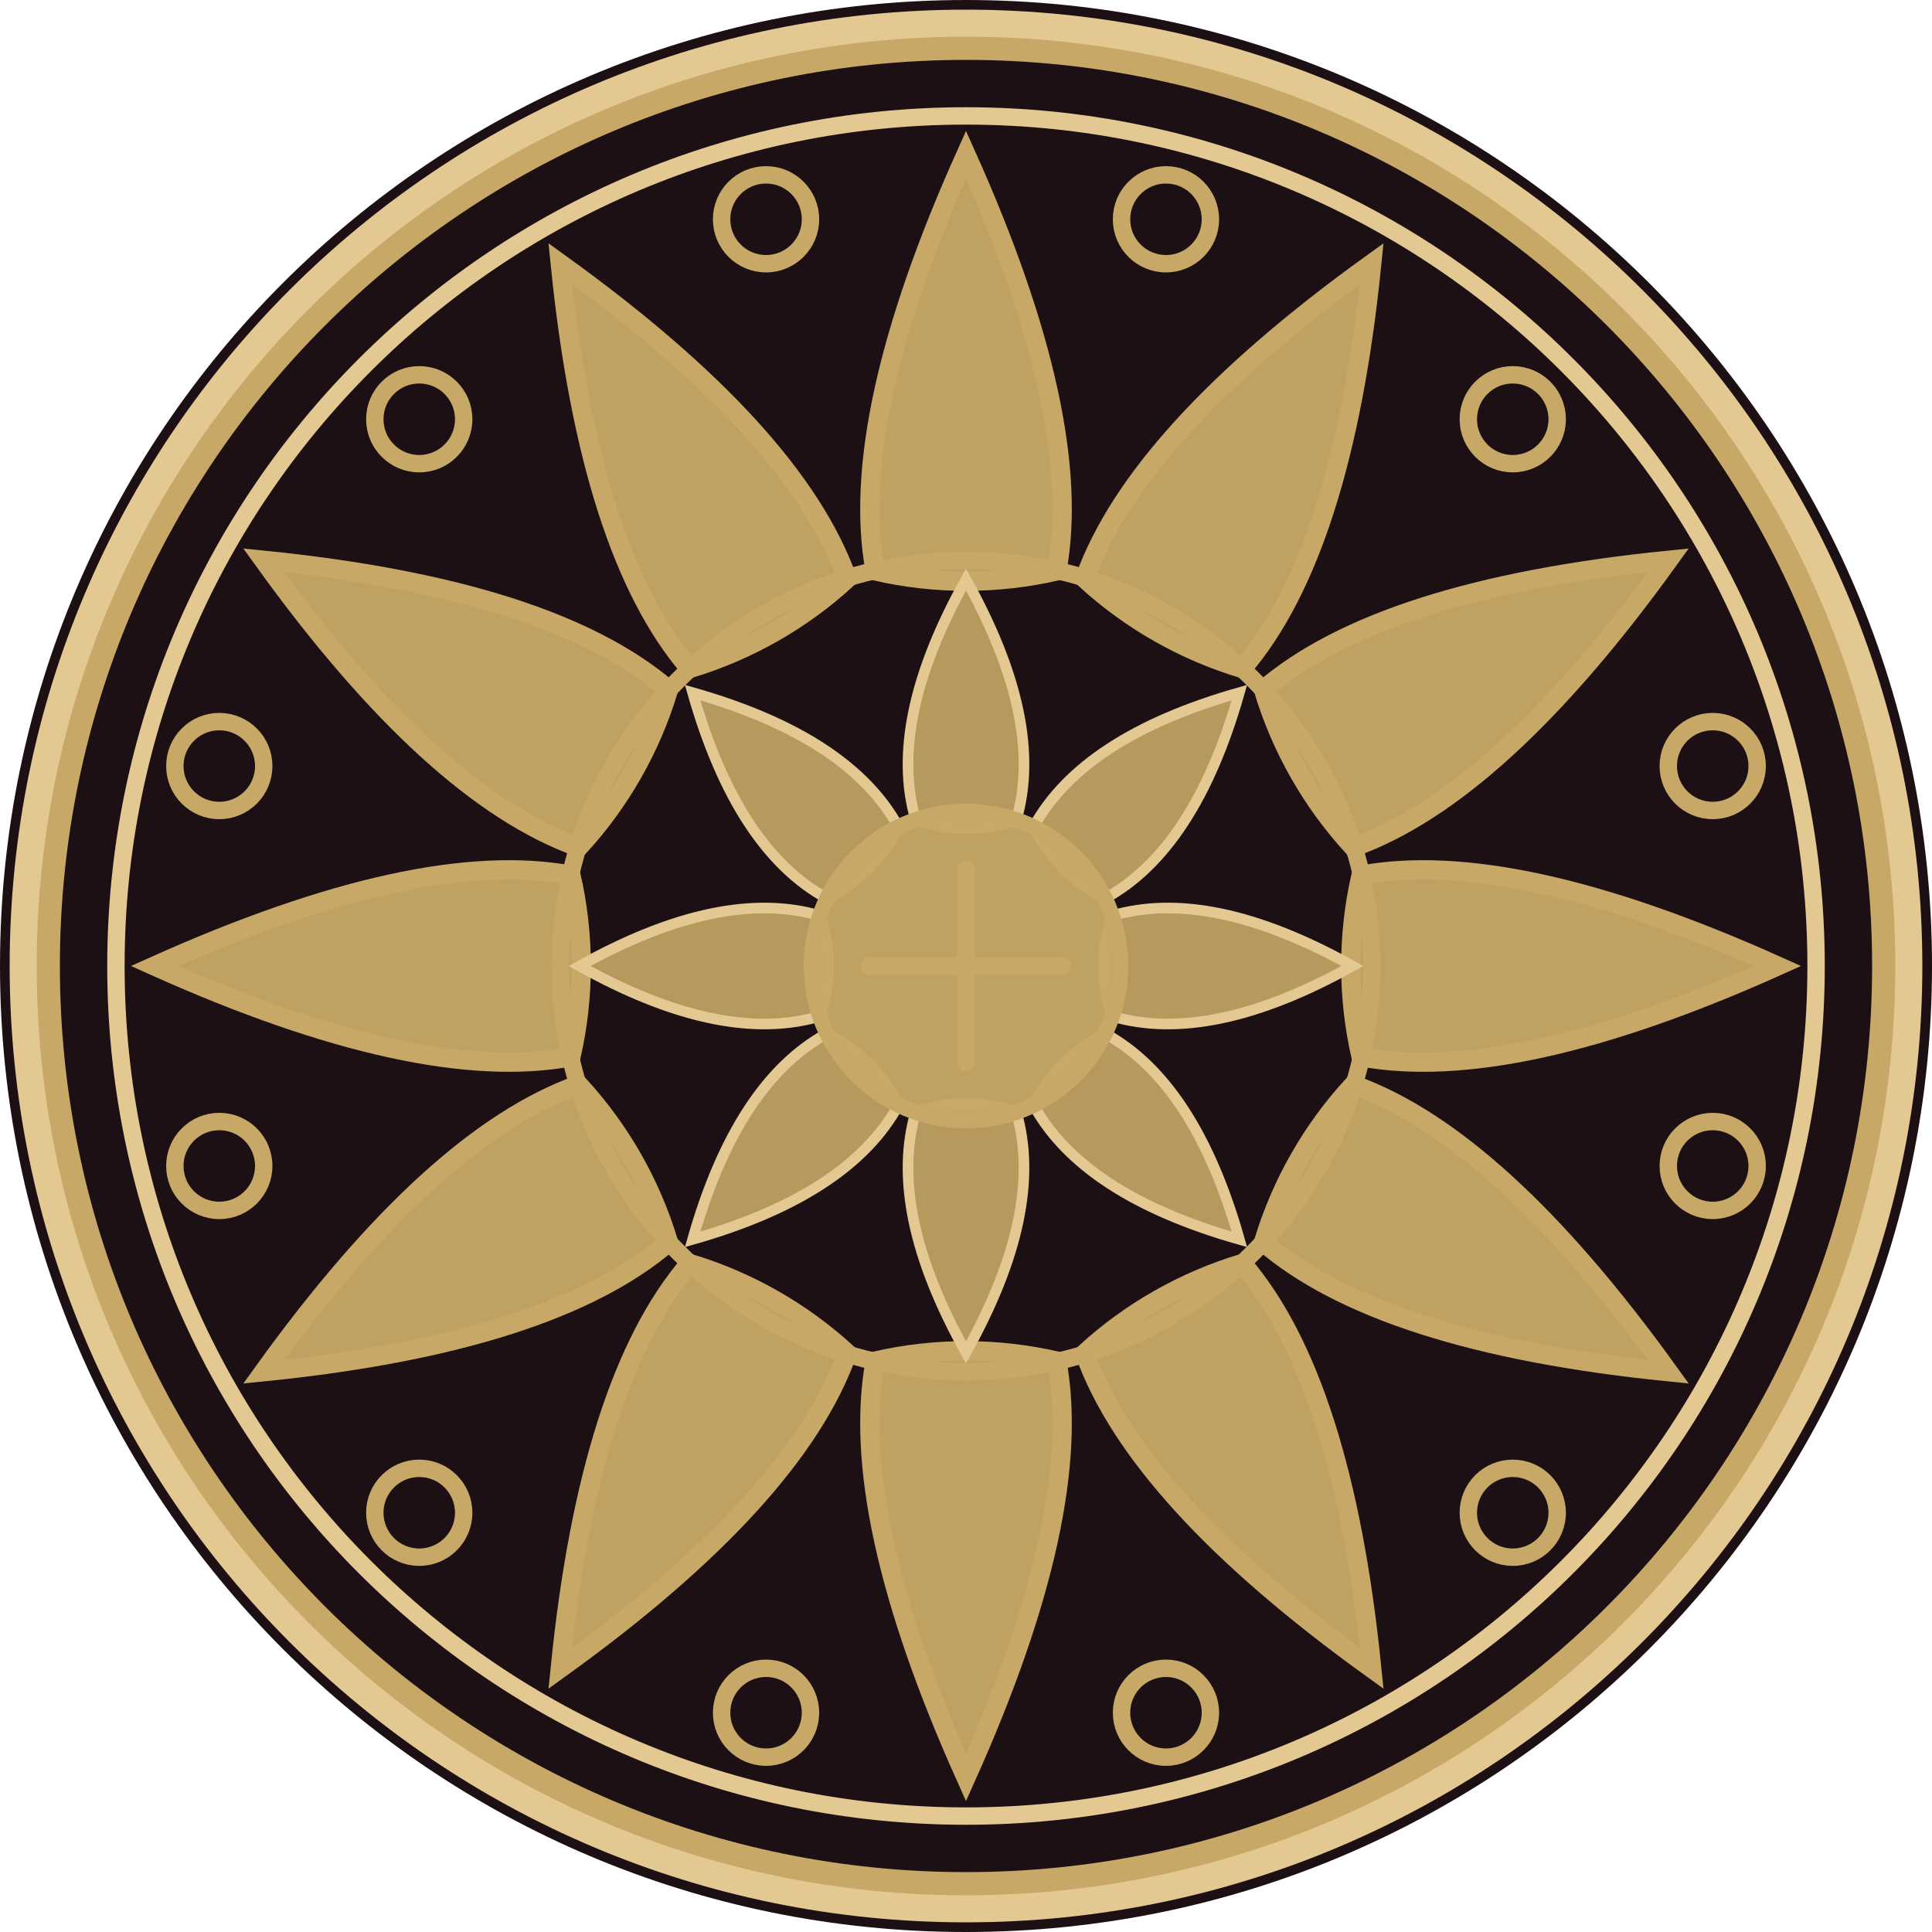
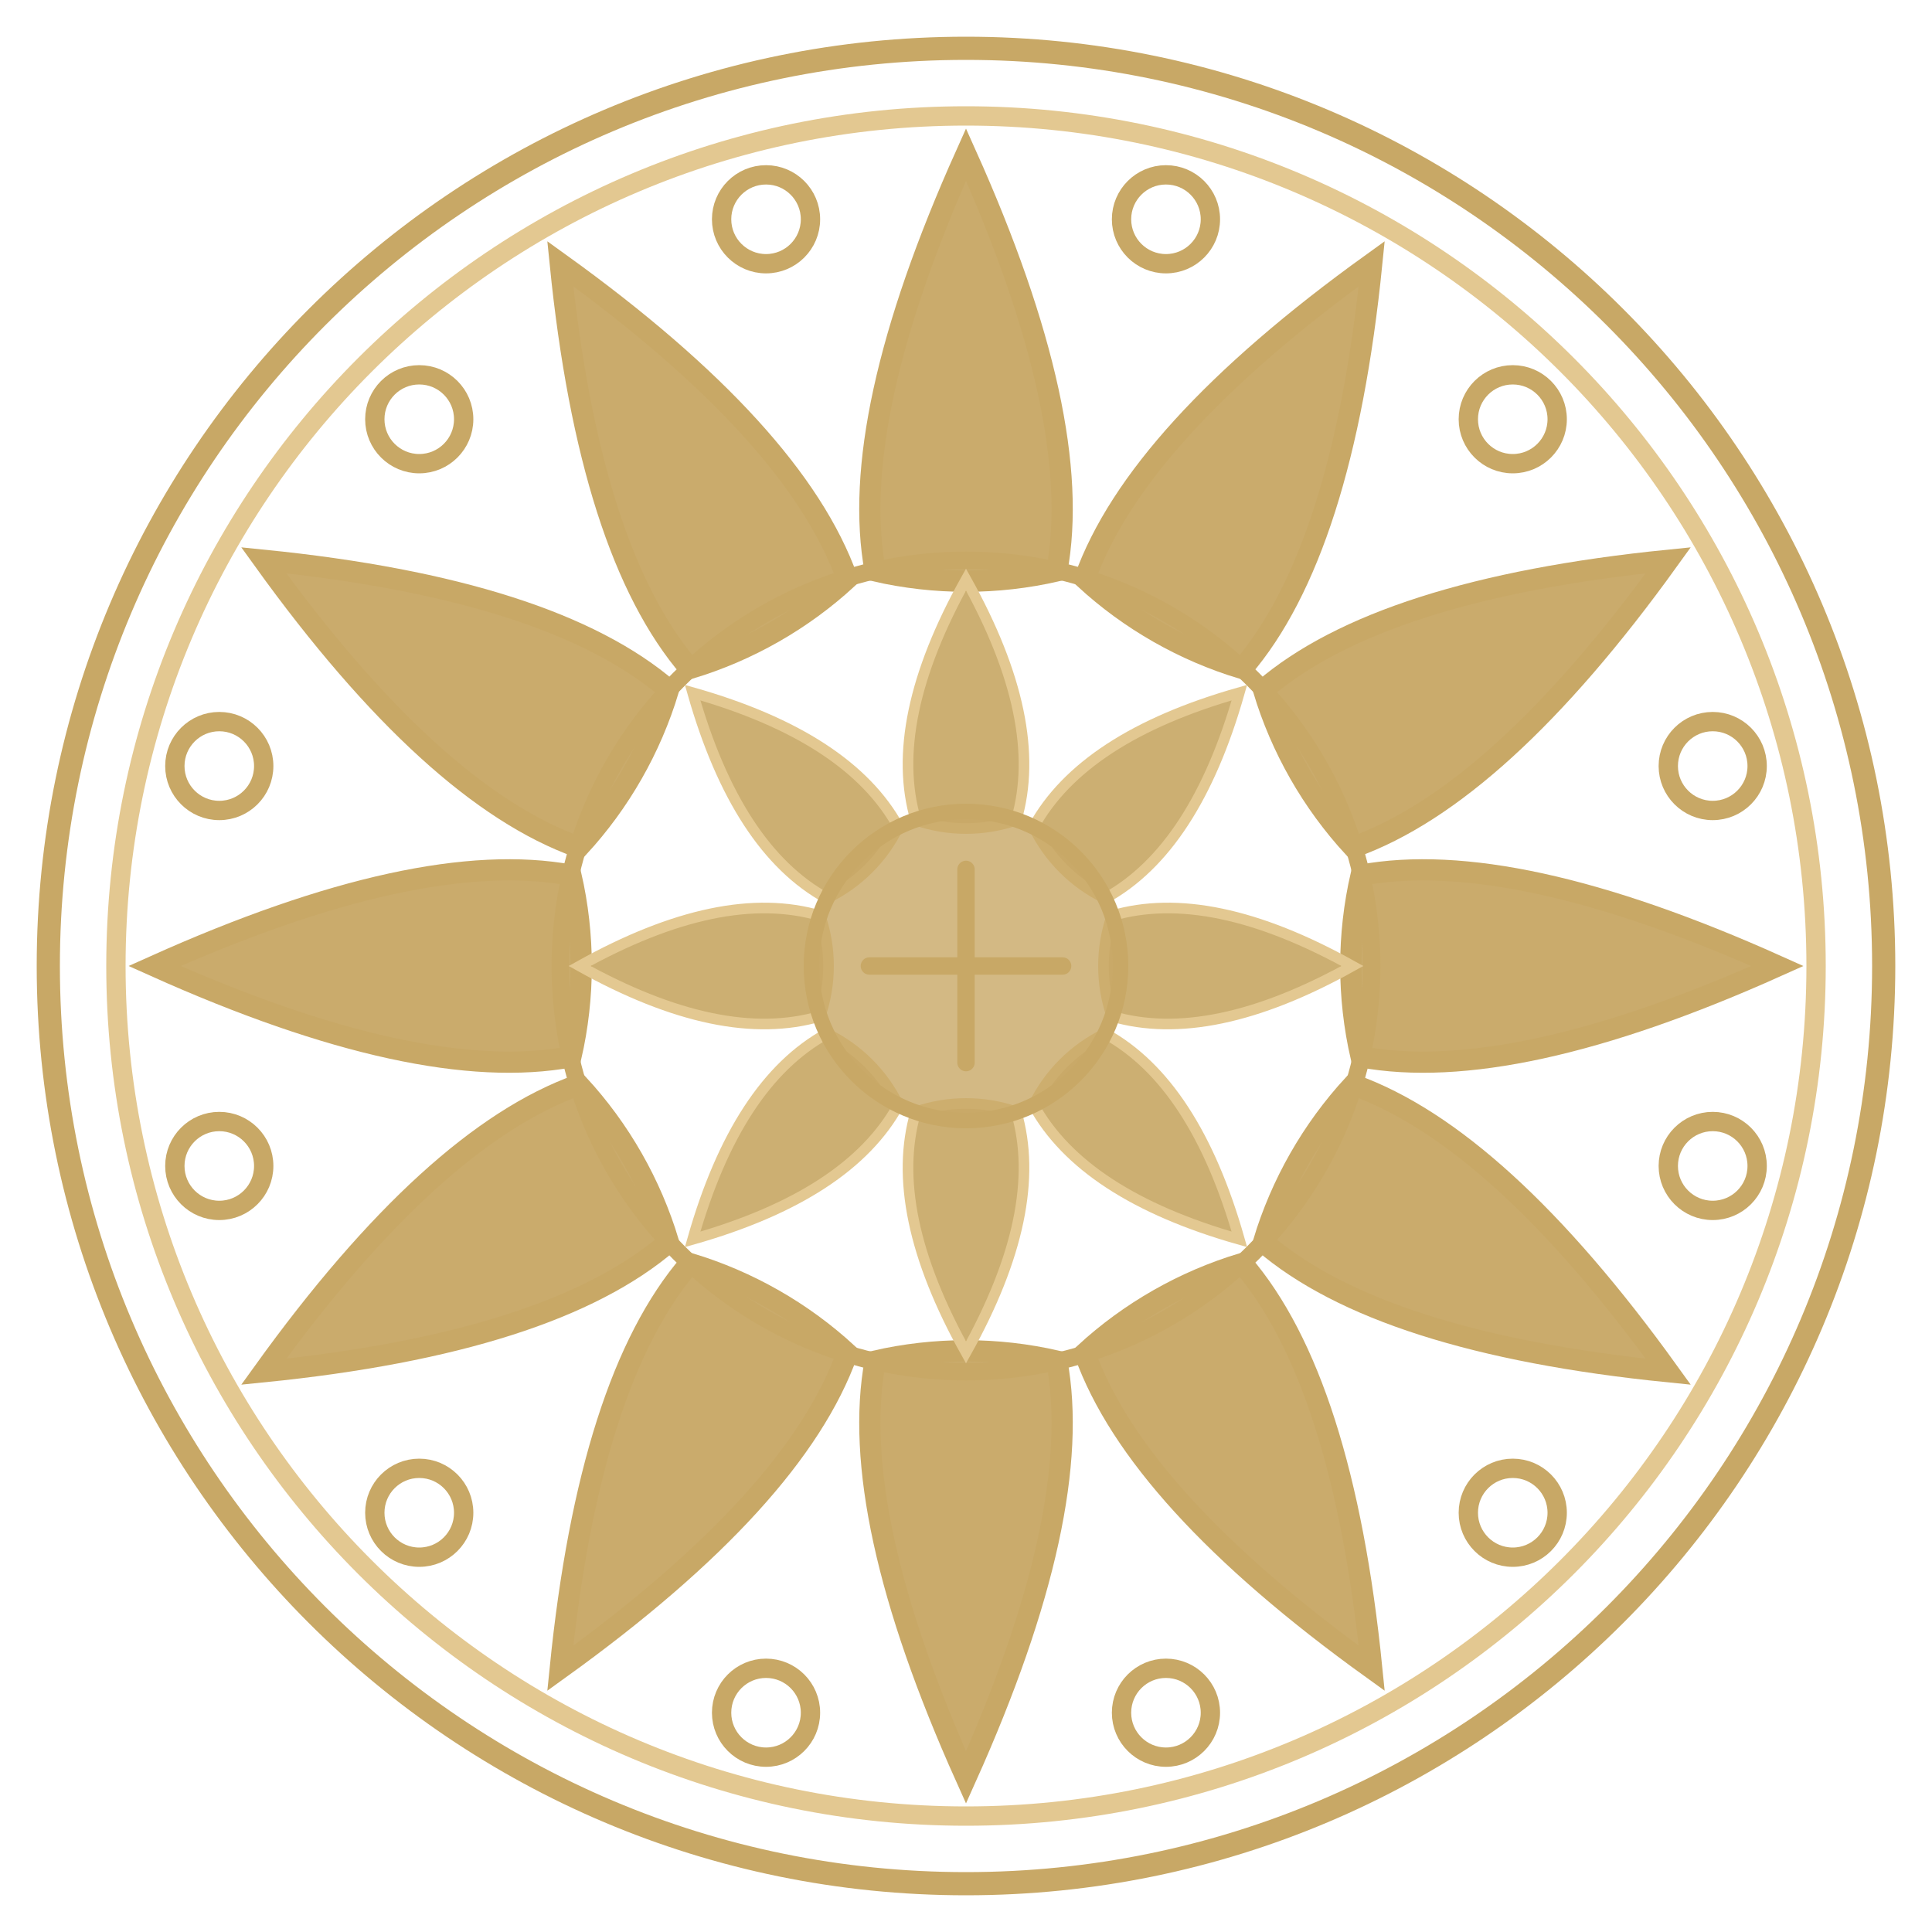
<svg xmlns="http://www.w3.org/2000/svg" viewBox="0 0 200 200">
-   <circle cx="100" cy="100" r="100" fill="#1c1014" />
-   <circle cx="100" cy="100" r="97" fill="none" stroke="#e3c891" stroke-width="4" />
-   <circle cx="100" cy="100" r="95" fill="none" stroke="#c8a866" stroke-width="2.4" />
-   <circle cx="100" cy="100" r="88" fill="none" stroke="#e3c891" stroke-width="1.8" />
-   <path d="M90.6,59.1 Q87.7,43.4 100.0,16.0 Q112.3,43.4 109.4,59.1 A42.0,42.0 0 0 1 90.6,59.1 Z" fill="#c8a866" fill-opacity="0.95" stroke="#c8a866" stroke-width="2" />
-   <path d="M112.3,59.9 Q117.7,44.8 142.0,27.3 Q139.0,57.1 128.6,69.2 A42.0,42.0 0 0 1 112.3,59.9 Z" fill="#c8a866" fill-opacity="0.95" stroke="#c8a866" stroke-width="2" />
-   <path d="M130.8,71.4 Q142.9,61.0 172.7,58.0 Q155.2,82.3 140.1,87.7 A42.0,42.0 0 0 1 130.8,71.4 Z" fill="#c8a866" fill-opacity="0.95" stroke="#c8a866" stroke-width="2" />
-   <path d="M140.9,90.6 Q156.6,87.7 184.0,100.0 Q156.6,112.3 140.9,109.4 A42.0,42.0 0 0 1 140.9,90.6 Z" fill="#c8a866" fill-opacity="0.95" stroke="#c8a866" stroke-width="2" />
-   <path d="M140.1,112.3 Q155.2,117.7 172.7,142.0 Q142.9,139.0 130.8,128.6 A42.0,42.0 0 0 1 140.1,112.3 Z" fill="#c8a866" fill-opacity="0.95" stroke="#c8a866" stroke-width="2" />
-   <path d="M128.6,130.8 Q139.0,142.9 142.0,172.7 Q117.7,155.2 112.3,140.1 A42.0,42.0 0 0 1 128.6,130.8 Z" fill="#c8a866" fill-opacity="0.95" stroke="#c8a866" stroke-width="2" />
-   <path d="M109.4,140.9 Q112.3,156.6 100.0,184.0 Q87.7,156.6 90.6,140.9 A42.0,42.0 0 0 1 109.4,140.9 Z" fill="#c8a866" fill-opacity="0.95" stroke="#c8a866" stroke-width="2" />
-   <path d="M87.7,140.1 Q82.3,155.2 58.0,172.7 Q61.0,142.9 71.4,130.8 A42.0,42.0 0 0 1 87.7,140.1 Z" fill="#c8a866" fill-opacity="0.95" stroke="#c8a866" stroke-width="2" />
-   <path d="M69.2,128.6 Q57.1,139.0 27.3,142.0 Q44.8,117.7 59.9,112.3 A42.0,42.0 0 0 1 69.2,128.6 Z" fill="#c8a866" fill-opacity="0.95" stroke="#c8a866" stroke-width="2" />
-   <path d="M59.1,109.4 Q43.4,112.3 16.0,100.0 Q43.4,87.7 59.1,90.6 A42.0,42.0 0 0 1 59.1,109.4 Z" fill="#c8a866" fill-opacity="0.95" stroke="#c8a866" stroke-width="2" />
-   <path d="M59.9,87.7 Q44.8,82.3 27.3,58.0 Q57.1,61.0 69.2,71.4 A42.0,42.0 0 0 1 59.9,87.7 Z" fill="#c8a866" fill-opacity="0.95" stroke="#c8a866" stroke-width="2" />
-   <path d="M71.4,69.2 Q61.0,57.1 58.0,27.3 Q82.3,44.8 87.7,59.9 A42.0,42.0 0 0 1 71.4,69.2 Z" fill="#c8a866" fill-opacity="0.95" stroke="#c8a866" stroke-width="2" />
-   <circle cx="120.7" cy="22.7" r="4.6" fill="none" stroke="#c8a866" stroke-width="1.8" />
-   <circle cx="156.6" cy="43.4" r="4.6" fill="none" stroke="#c8a866" stroke-width="1.8" />
-   <circle cx="177.3" cy="79.3" r="4.6" fill="none" stroke="#c8a866" stroke-width="1.8" />
-   <circle cx="177.3" cy="120.7" r="4.6" fill="none" stroke="#c8a866" stroke-width="1.8" />
-   <circle cx="156.6" cy="156.6" r="4.6" fill="none" stroke="#c8a866" stroke-width="1.8" />
-   <circle cx="120.7" cy="177.3" r="4.6" fill="none" stroke="#c8a866" stroke-width="1.8" />
-   <circle cx="79.3" cy="177.3" r="4.6" fill="none" stroke="#c8a866" stroke-width="1.8" />
-   <circle cx="43.4" cy="156.6" r="4.6" fill="none" stroke="#c8a866" stroke-width="1.8" />
-   <circle cx="22.7" cy="120.7" r="4.6" fill="none" stroke="#c8a866" stroke-width="1.8" />
-   <circle cx="22.7" cy="79.3" r="4.6" fill="none" stroke="#c8a866" stroke-width="1.8" />
-   <circle cx="43.4" cy="43.4" r="4.6" fill="none" stroke="#c8a866" stroke-width="1.8" />
-   <circle cx="79.3" cy="22.7" r="4.6" fill="none" stroke="#c8a866" stroke-width="1.8" />
-   <circle cx="100" cy="100" r="42" fill="none" stroke="#c8a866" stroke-width="1.8" />
-   <path d="M94.8,84.9 Q91.8,74.7 100.0,60.0 Q108.2,74.7 105.2,84.9 A16.0,16.0 0 0 1 94.8,84.9 Z" fill="#c8a866" fill-opacity="0.9" stroke="#e3c891" stroke-width="1.1" />
-   <path d="M107.0,85.6 Q112.1,76.3 128.3,71.7 Q123.7,87.9 114.4,93.0 A16.0,16.0 0 0 1 107.0,85.6 Z" fill="#c8a866" fill-opacity="0.9" stroke="#e3c891" stroke-width="1.1" />
-   <path d="M115.1,94.8 Q125.3,91.8 140.0,100.0 Q125.3,108.2 115.1,105.2 A16.0,16.0 0 0 1 115.1,94.8 Z" fill="#c8a866" fill-opacity="0.9" stroke="#e3c891" stroke-width="1.1" />
-   <path d="M114.4,107.0 Q123.7,112.1 128.3,128.3 Q112.1,123.7 107.0,114.4 A16.0,16.0 0 0 1 114.4,107.0 Z" fill="#c8a866" fill-opacity="0.9" stroke="#e3c891" stroke-width="1.1" />
-   <path d="M105.2,115.1 Q108.2,125.3 100.0,140.0 Q91.8,125.3 94.8,115.1 A16.0,16.0 0 0 1 105.2,115.1 Z" fill="#c8a866" fill-opacity="0.9" stroke="#e3c891" stroke-width="1.1" />
-   <path d="M93.0,114.4 Q87.9,123.7 71.7,128.3 Q76.3,112.1 85.6,107.0 A16.0,16.0 0 0 1 93.0,114.4 Z" fill="#c8a866" fill-opacity="0.9" stroke="#e3c891" stroke-width="1.1" />
-   <path d="M84.9,105.2 Q74.7,108.2 60.0,100.0 Q74.7,91.8 84.9,94.8 A16.0,16.0 0 0 1 84.9,105.2 Z" fill="#c8a866" fill-opacity="0.9" stroke="#e3c891" stroke-width="1.1" />
-   <path d="M85.6,93.0 Q76.3,87.9 71.7,71.7 Q87.9,76.3 93.0,85.6 A16.0,16.0 0 0 1 85.6,93.0 Z" fill="#c8a866" fill-opacity="0.9" stroke="#e3c891" stroke-width="1.1" />
-   <circle cx="100" cy="100" r="16" fill="#c8a866" fill-opacity="0.95" stroke="#c8a866" stroke-width="1.6" />
-   <path d="M100,90 L100,110 M90,100 L110,100" stroke="#c8a866" stroke-width="1.8" stroke-linecap="round" />
+   <style>.jewel{display:none}.gold{display:inline}@media (prefers-color-scheme: light){.jewel{display:inline}.gold{display:none}}</style>
+   <g class="jewel">
+     <circle cx="100" cy="100" r="95" fill="none" stroke="#c8a866" stroke-width="2.4" />
+     <circle cx="100" cy="100" r="88" fill="none" stroke="#9a7836" stroke-width="1.3" />
+     <path d="M90.6,59.1 Q87.7,43.4 100.0,16.0 Q112.3,43.4 109.4,59.1 A42.0,42.0 0 0 1 90.6,59.1 Z" fill="#1f3a5c" fill-opacity="0.92" stroke="#c8a866" stroke-width="1.5" />
+     <path d="M112.3,59.9 Q117.7,44.8 142.0,27.3 Q139.0,57.1 128.6,69.2 A42.0,42.0 0 0 1 112.3,59.9 Z" fill="#6e2433" fill-opacity="0.92" stroke="#c8a866" stroke-width="1.5" />
+     <path d="M130.8,71.4 Q142.9,61.0 172.7,58.0 Q155.2,82.3 140.1,87.7 A42.0,42.0 0 0 1 130.8,71.4 Z" fill="#1f4f3e" fill-opacity="0.92" stroke="#c8a866" stroke-width="1.5" />
+     <path d="M140.9,90.6 Q156.6,87.7 184.0,100.0 Q156.6,112.3 140.9,109.4 A42.0,42.0 0 0 1 140.9,90.6 Z" fill="#7a5a22" fill-opacity="0.92" stroke="#c8a866" stroke-width="1.5" />
+     <path d="M140.1,112.3 Q155.2,117.7 172.7,142.0 Q142.9,139.0 130.8,128.6 A42.0,42.0 0 0 1 140.1,112.3 Z" fill="#3e2a52" fill-opacity="0.92" stroke="#c8a866" stroke-width="1.5" />
+     <path d="M128.6,130.8 Q139.0,142.9 142.0,172.7 Q117.7,155.2 112.3,140.1 A42.0,42.0 0 0 1 128.6,130.8 Z" fill="#244a6b" fill-opacity="0.92" stroke="#c8a866" stroke-width="1.5" />
+     <path d="M109.4,140.9 Q112.3,156.6 100.0,184.0 Q87.7,156.6 90.6,140.9 A42.0,42.0 0 0 1 109.4,140.9 Z" fill="#1f3a5c" fill-opacity="0.92" stroke="#c8a866" stroke-width="1.5" />
+     <path d="M87.7,140.1 Q82.3,155.2 58.0,172.7 Q61.0,142.9 71.4,130.8 A42.0,42.0 0 0 1 87.7,140.1 Z" fill="#6e2433" fill-opacity="0.92" stroke="#c8a866" stroke-width="1.5" />
+     <path d="M69.2,128.6 Q57.1,139.0 27.3,142.0 Q44.8,117.7 59.9,112.3 A42.0,42.0 0 0 1 69.2,128.6 Z" fill="#1f4f3e" fill-opacity="0.92" stroke="#c8a866" stroke-width="1.5" />
+     <path d="M59.1,109.4 Q43.4,112.3 16.0,100.0 Q43.4,87.7 59.1,90.6 A42.0,42.0 0 0 1 59.1,109.4 Z" fill="#7a5a22" fill-opacity="0.92" stroke="#c8a866" stroke-width="1.5" />
+     <path d="M59.9,87.7 Q44.8,82.3 27.3,58.0 Q57.1,61.0 69.2,71.4 A42.0,42.0 0 0 1 59.9,87.7 Z" fill="#3e2a52" fill-opacity="0.92" stroke="#c8a866" stroke-width="1.5" />
+     <path d="M71.4,69.2 Q61.0,57.1 58.0,27.3 Q82.3,44.8 87.7,59.9 A42.0,42.0 0 0 1 71.4,69.2 Z" fill="#244a6b" fill-opacity="0.92" stroke="#c8a866" stroke-width="1.5" />
+     <circle cx="120.7" cy="22.7" r="4.6" fill="none" stroke="#c8a866" stroke-width="1.3" />
+     <circle cx="156.6" cy="43.4" r="4.6" fill="none" stroke="#c8a866" stroke-width="1.3" />
+     <circle cx="177.3" cy="79.3" r="4.6" fill="none" stroke="#c8a866" stroke-width="1.3" />
+     <circle cx="177.3" cy="120.7" r="4.6" fill="none" stroke="#c8a866" stroke-width="1.3" />
+     <circle cx="156.6" cy="156.6" r="4.6" fill="none" stroke="#c8a866" stroke-width="1.3" />
+     <circle cx="120.7" cy="177.3" r="4.6" fill="none" stroke="#c8a866" stroke-width="1.3" />
+     <circle cx="79.3" cy="177.3" r="4.6" fill="none" stroke="#c8a866" stroke-width="1.3" />
+     <circle cx="43.4" cy="156.6" r="4.6" fill="none" stroke="#c8a866" stroke-width="1.3" />
+     <circle cx="22.7" cy="120.7" r="4.6" fill="none" stroke="#c8a866" stroke-width="1.3" />
+     <circle cx="22.7" cy="79.3" r="4.6" fill="none" stroke="#c8a866" stroke-width="1.3" />
+     <circle cx="43.4" cy="43.4" r="4.6" fill="none" stroke="#c8a866" stroke-width="1.3" />
+     <circle cx="79.3" cy="22.7" r="4.6" fill="none" stroke="#c8a866" stroke-width="1.3" />
+     <circle cx="100" cy="100" r="42" fill="none" stroke="#c8a866" stroke-width="1.8" />
+     <path d="M94.8,84.9 Q91.8,74.7 100.0,60.0 Q108.2,74.7 105.2,84.9 A16.0,16.0 0 0 1 94.8,84.9 Z" fill="#1f4f3e" fill-opacity="0.82" stroke="#9a7836" stroke-width="1.1" />
+     <path d="M107.0,85.6 Q112.1,76.3 128.3,71.7 Q123.7,87.9 114.4,93.0 A16.0,16.0 0 0 1 107.0,85.6 Z" fill="#7a5a22" fill-opacity="0.82" stroke="#9a7836" stroke-width="1.1" />
+     <path d="M115.1,94.8 Q125.3,91.8 140.0,100.0 Q125.3,108.2 115.1,105.2 A16.0,16.0 0 0 1 115.1,94.8 Z" fill="#3e2a52" fill-opacity="0.82" stroke="#9a7836" stroke-width="1.1" />
+     <path d="M114.4,107.0 Q123.7,112.1 128.3,128.3 Q112.1,123.7 107.0,114.4 A16.0,16.0 0 0 1 114.4,107.0 Z" fill="#244a6b" fill-opacity="0.82" stroke="#9a7836" stroke-width="1.1" />
+     <path d="M105.2,115.1 Q108.2,125.3 100.0,140.0 Q91.8,125.3 94.8,115.1 A16.0,16.0 0 0 1 105.2,115.1 Z" fill="#1f3a5c" fill-opacity="0.82" stroke="#9a7836" stroke-width="1.1" />
+     <path d="M93.0,114.4 Q87.9,123.7 71.7,128.3 Q76.3,112.1 85.6,107.0 A16.0,16.0 0 0 1 93.0,114.4 Z" fill="#6e2433" fill-opacity="0.82" stroke="#9a7836" stroke-width="1.1" />
+     <path d="M84.9,105.2 Q74.7,108.2 60.0,100.0 Q74.7,91.8 84.9,94.8 A16.0,16.0 0 0 1 84.9,105.2 Z" fill="#1f4f3e" fill-opacity="0.82" stroke="#9a7836" stroke-width="1.1" />
+     <path d="M85.6,93.0 Q76.3,87.9 71.7,71.7 Q87.9,76.3 93.0,85.6 A16.0,16.0 0 0 1 85.6,93.0 Z" fill="#7a5a22" fill-opacity="0.82" stroke="#9a7836" stroke-width="1.1" />
+     <circle cx="100" cy="100" r="16" fill="#13243a" fill-opacity="0.8" stroke="#c8a866" stroke-width="1.6" />
+     <path d="M100,90 L100,110 M90,100 L110,100" stroke="#c8a866" stroke-width="1.8" stroke-linecap="round" />
+   </g>
+   <g class="gold">
+     <circle cx="100" cy="100" r="95" fill="none" stroke="#c8a866" stroke-width="2.4" />
+     <circle cx="100" cy="100" r="88" fill="none" stroke="#e3c891" stroke-width="2" />
+     <path d="M90.6,59.1 Q87.7,43.4 100.0,16.0 Q112.3,43.4 109.4,59.1 A42.0,42.0 0 0 1 90.6,59.1 Z" fill="#c8a866" fill-opacity="0.96" stroke="#c8a866" stroke-width="2.2" />
+     <path d="M112.3,59.9 Q117.7,44.8 142.0,27.3 Q139.0,57.1 128.6,69.2 A42.0,42.0 0 0 1 112.3,59.9 Z" fill="#c8a866" fill-opacity="0.96" stroke="#c8a866" stroke-width="2.2" />
+     <path d="M130.8,71.4 Q142.9,61.0 172.7,58.0 Q155.2,82.3 140.1,87.7 A42.0,42.0 0 0 1 130.8,71.4 Z" fill="#c8a866" fill-opacity="0.96" stroke="#c8a866" stroke-width="2.2" />
+     <path d="M140.9,90.6 Q156.6,87.7 184.0,100.0 Q156.6,112.3 140.9,109.4 A42.0,42.0 0 0 1 140.9,90.6 Z" fill="#c8a866" fill-opacity="0.96" stroke="#c8a866" stroke-width="2.2" />
+     <path d="M140.1,112.3 Q155.2,117.7 172.7,142.0 Q142.9,139.0 130.8,128.6 A42.0,42.0 0 0 1 140.1,112.3 Z" fill="#c8a866" fill-opacity="0.96" stroke="#c8a866" stroke-width="2.2" />
+     <path d="M128.6,130.8 Q139.0,142.9 142.0,172.7 Q117.7,155.2 112.3,140.1 A42.0,42.0 0 0 1 128.6,130.8 Z" fill="#c8a866" fill-opacity="0.96" stroke="#c8a866" stroke-width="2.2" />
+     <path d="M109.4,140.9 Q112.3,156.6 100.0,184.0 Q87.7,156.6 90.6,140.9 A42.0,42.0 0 0 1 109.4,140.9 Z" fill="#c8a866" fill-opacity="0.96" stroke="#c8a866" stroke-width="2.2" />
+     <path d="M87.7,140.1 Q82.3,155.2 58.0,172.7 Q61.0,142.9 71.4,130.8 A42.0,42.0 0 0 1 87.7,140.1 Z" fill="#c8a866" fill-opacity="0.96" stroke="#c8a866" stroke-width="2.2" />
+     <path d="M69.2,128.6 Q57.1,139.0 27.3,142.0 Q44.8,117.7 59.9,112.3 A42.0,42.0 0 0 1 69.2,128.6 Z" fill="#c8a866" fill-opacity="0.96" stroke="#c8a866" stroke-width="2.2" />
+     <path d="M59.1,109.4 Q43.4,112.3 16.0,100.0 Q43.4,87.7 59.1,90.6 A42.0,42.0 0 0 1 59.1,109.4 Z" fill="#c8a866" fill-opacity="0.96" stroke="#c8a866" stroke-width="2.2" />
+     <path d="M59.9,87.7 Q44.8,82.3 27.3,58.0 Q57.1,61.0 69.2,71.4 A42.0,42.0 0 0 1 59.9,87.7 Z" fill="#c8a866" fill-opacity="0.96" stroke="#c8a866" stroke-width="2.2" />
+     <path d="M71.4,69.2 Q61.0,57.1 58.0,27.3 Q82.3,44.8 87.7,59.9 A42.0,42.0 0 0 1 71.4,69.2 Z" fill="#c8a866" fill-opacity="0.96" stroke="#c8a866" stroke-width="2.2" />
+     <circle cx="120.7" cy="22.7" r="4.6" fill="none" stroke="#c8a866" stroke-width="2" />
+     <circle cx="156.6" cy="43.4" r="4.6" fill="none" stroke="#c8a866" stroke-width="2" />
+     <circle cx="177.3" cy="79.3" r="4.6" fill="none" stroke="#c8a866" stroke-width="2" />
+     <circle cx="177.3" cy="120.7" r="4.6" fill="none" stroke="#c8a866" stroke-width="2" />
+     <circle cx="156.6" cy="156.6" r="4.6" fill="none" stroke="#c8a866" stroke-width="2" />
+     <circle cx="120.7" cy="177.3" r="4.6" fill="none" stroke="#c8a866" stroke-width="2" />
+     <circle cx="79.3" cy="177.3" r="4.6" fill="none" stroke="#c8a866" stroke-width="2" />
+     <circle cx="43.4" cy="156.6" r="4.6" fill="none" stroke="#c8a866" stroke-width="2" />
+     <circle cx="22.7" cy="120.7" r="4.6" fill="none" stroke="#c8a866" stroke-width="2" />
+     <circle cx="22.7" cy="79.3" r="4.6" fill="none" stroke="#c8a866" stroke-width="2" />
+     <circle cx="43.4" cy="43.4" r="4.6" fill="none" stroke="#c8a866" stroke-width="2" />
+     <circle cx="79.3" cy="22.7" r="4.6" fill="none" stroke="#c8a866" stroke-width="2" />
+     <circle cx="100" cy="100" r="42" fill="none" stroke="#c8a866" stroke-width="1.8" />
+     <path d="M94.8,84.9 Q91.8,74.7 100.0,60.0 Q108.2,74.7 105.2,84.9 A16.0,16.0 0 0 1 94.8,84.9 Z" fill="#c8a866" fill-opacity="0.92" stroke="#e3c891" stroke-width="1.1" />
+     <path d="M107.0,85.6 Q112.1,76.3 128.3,71.7 Q123.7,87.9 114.4,93.0 A16.0,16.0 0 0 1 107.0,85.6 Z" fill="#c8a866" fill-opacity="0.92" stroke="#e3c891" stroke-width="1.1" />
+     <path d="M115.1,94.8 Q125.3,91.8 140.0,100.0 Q125.3,108.2 115.1,105.2 A16.0,16.0 0 0 1 115.1,94.8 Z" fill="#c8a866" fill-opacity="0.92" stroke="#e3c891" stroke-width="1.1" />
+     <path d="M114.4,107.0 Q123.7,112.1 128.3,128.3 Q112.1,123.7 107.0,114.4 A16.0,16.0 0 0 1 114.4,107.0 Z" fill="#c8a866" fill-opacity="0.92" stroke="#e3c891" stroke-width="1.1" />
+     <path d="M105.2,115.1 Q108.2,125.3 100.0,140.0 Q91.8,125.3 94.8,115.1 A16.0,16.0 0 0 1 105.2,115.1 Z" fill="#c8a866" fill-opacity="0.92" stroke="#e3c891" stroke-width="1.1" />
+     <path d="M93.0,114.4 Q87.9,123.7 71.7,128.3 Q76.3,112.1 85.6,107.0 A16.0,16.0 0 0 1 93.0,114.4 Z" fill="#c8a866" fill-opacity="0.92" stroke="#e3c891" stroke-width="1.1" />
+     <path d="M84.9,105.2 Q74.7,108.2 60.0,100.0 Q74.7,91.8 84.9,94.8 A16.0,16.0 0 0 1 84.9,105.2 Z" fill="#c8a866" fill-opacity="0.92" stroke="#e3c891" stroke-width="1.1" />
+     <path d="M85.6,93.0 Q76.3,87.9 71.7,71.7 Q87.9,76.3 93.0,85.6 A16.0,16.0 0 0 1 85.6,93.0 Z" fill="#c8a866" fill-opacity="0.92" stroke="#e3c891" stroke-width="1.1" />
+     <circle cx="100" cy="100" r="16" fill="#c8a866" fill-opacity="0.8" stroke="#c8a866" stroke-width="1.6" />
+     <path d="M100,90 L100,110 M90,100 L110,100" stroke="#c8a866" stroke-width="1.8" stroke-linecap="round" />
+   </g>
</svg>
